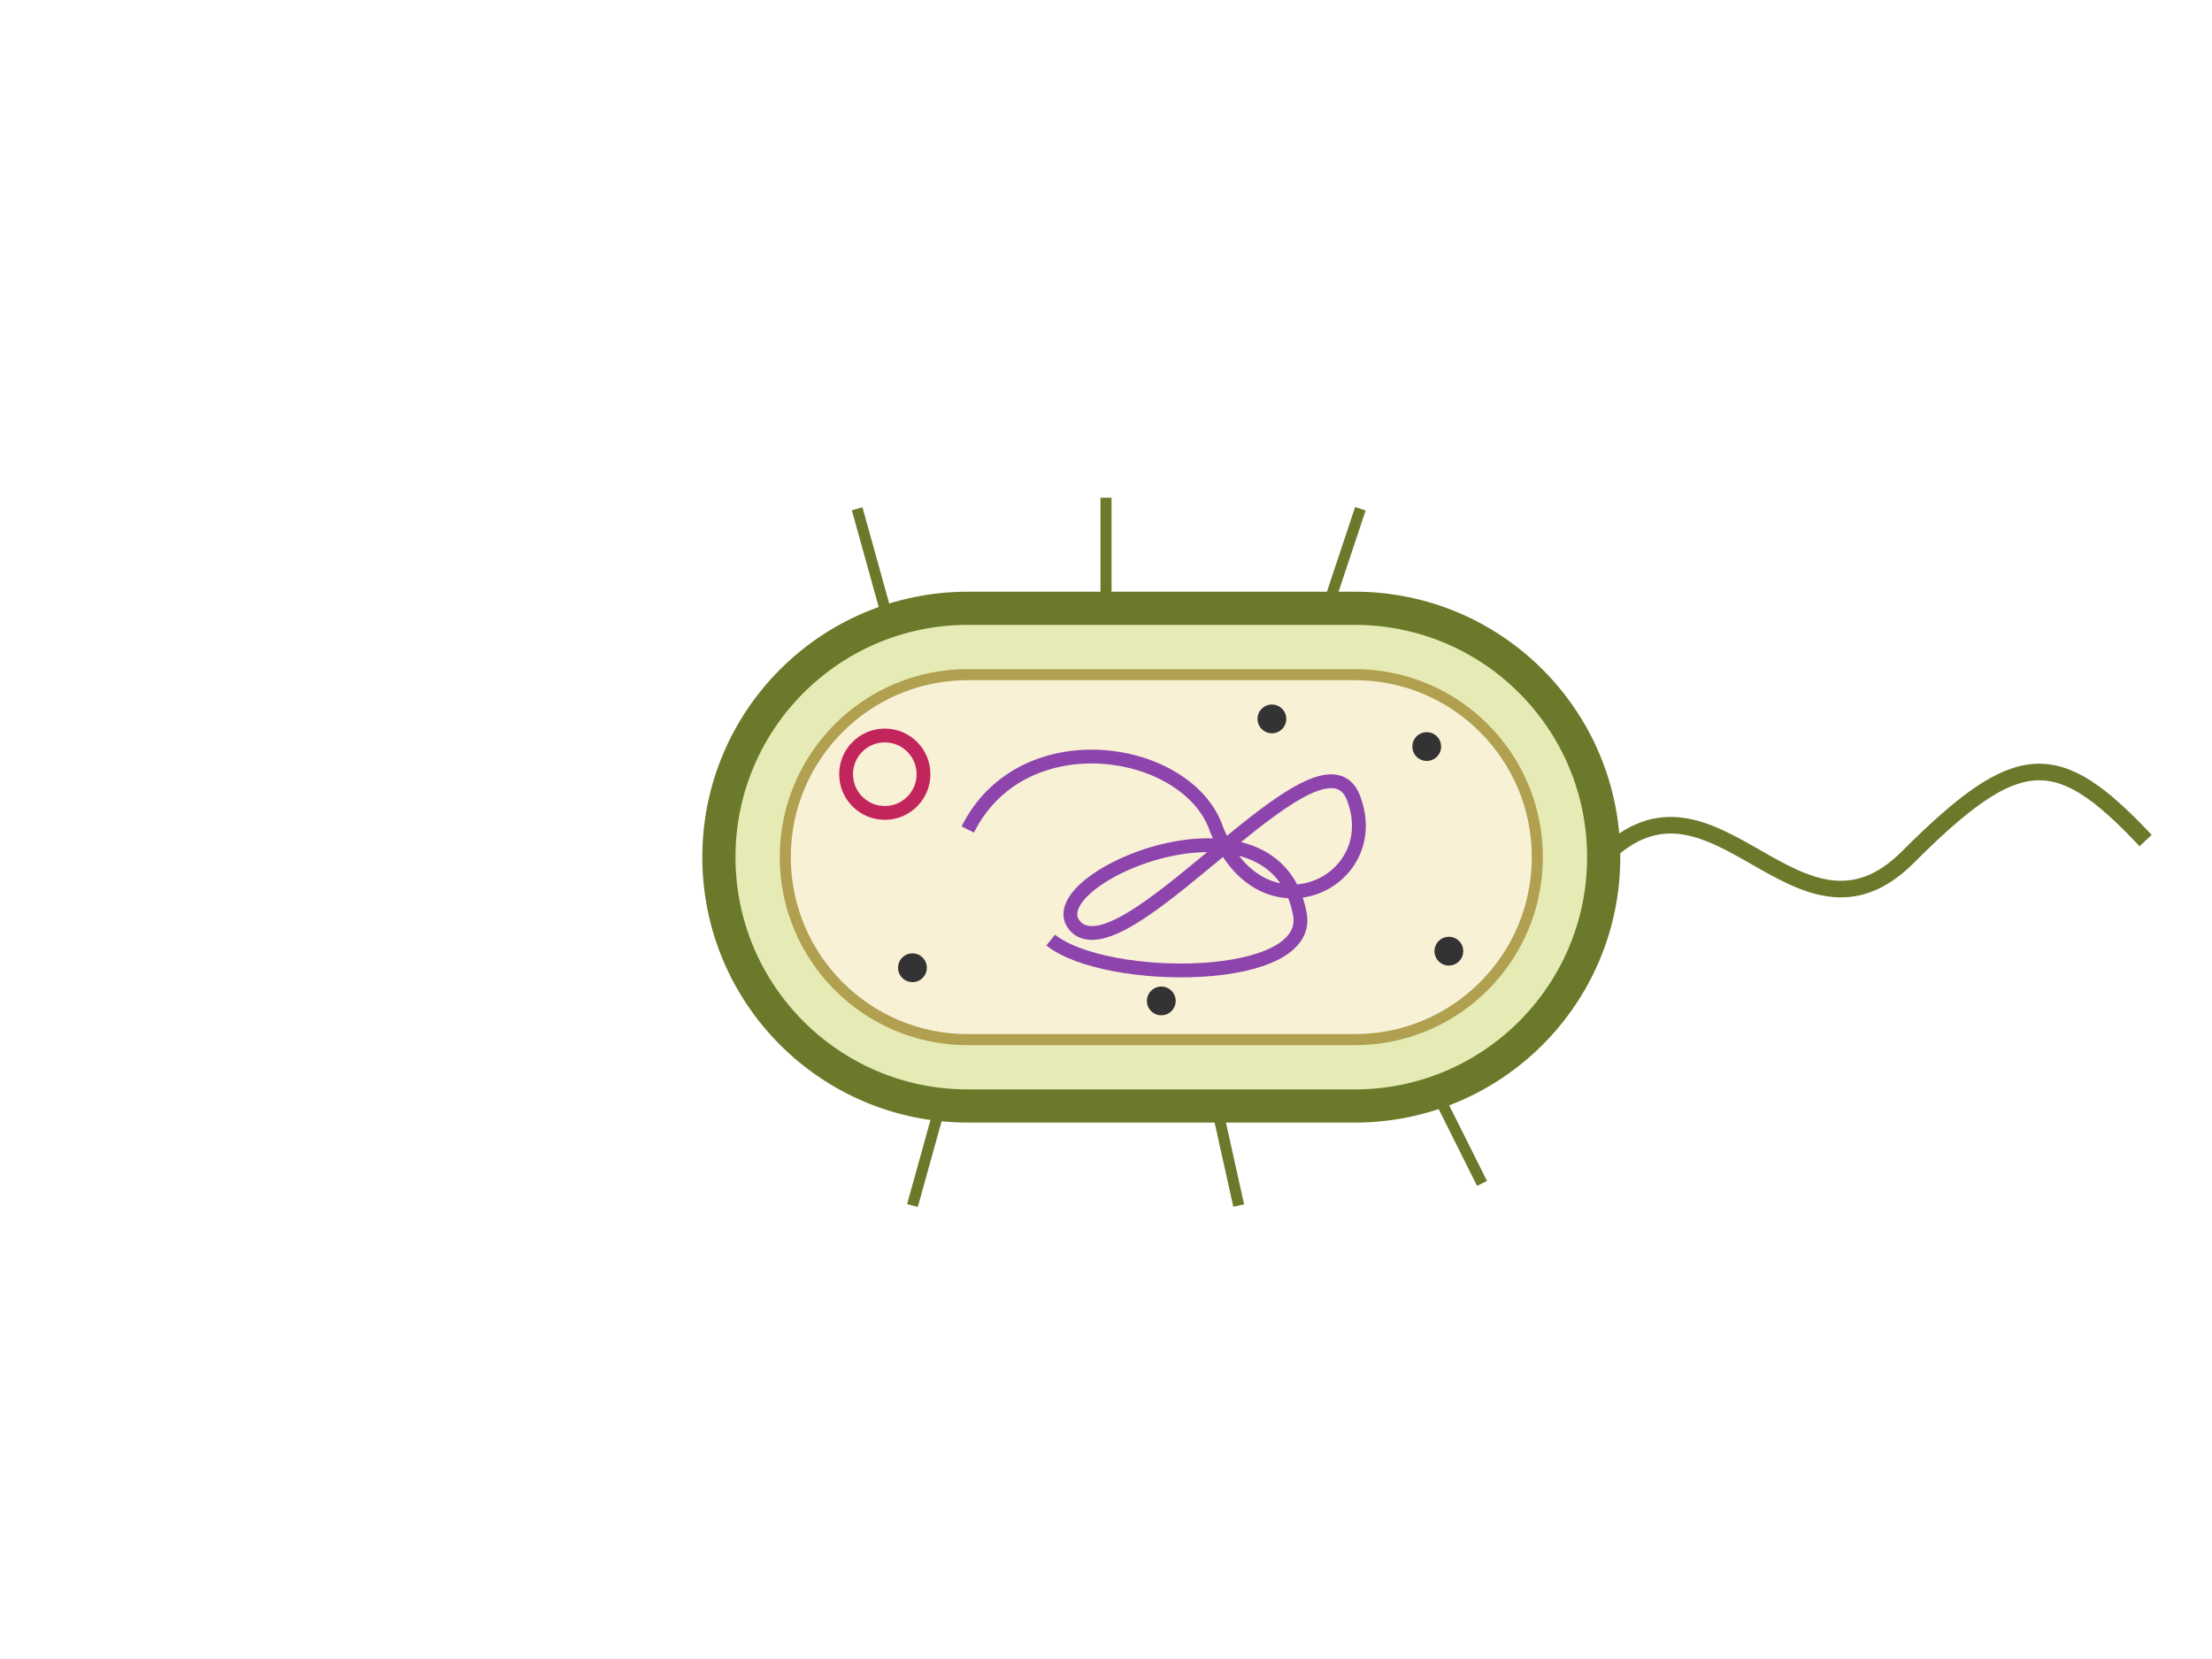
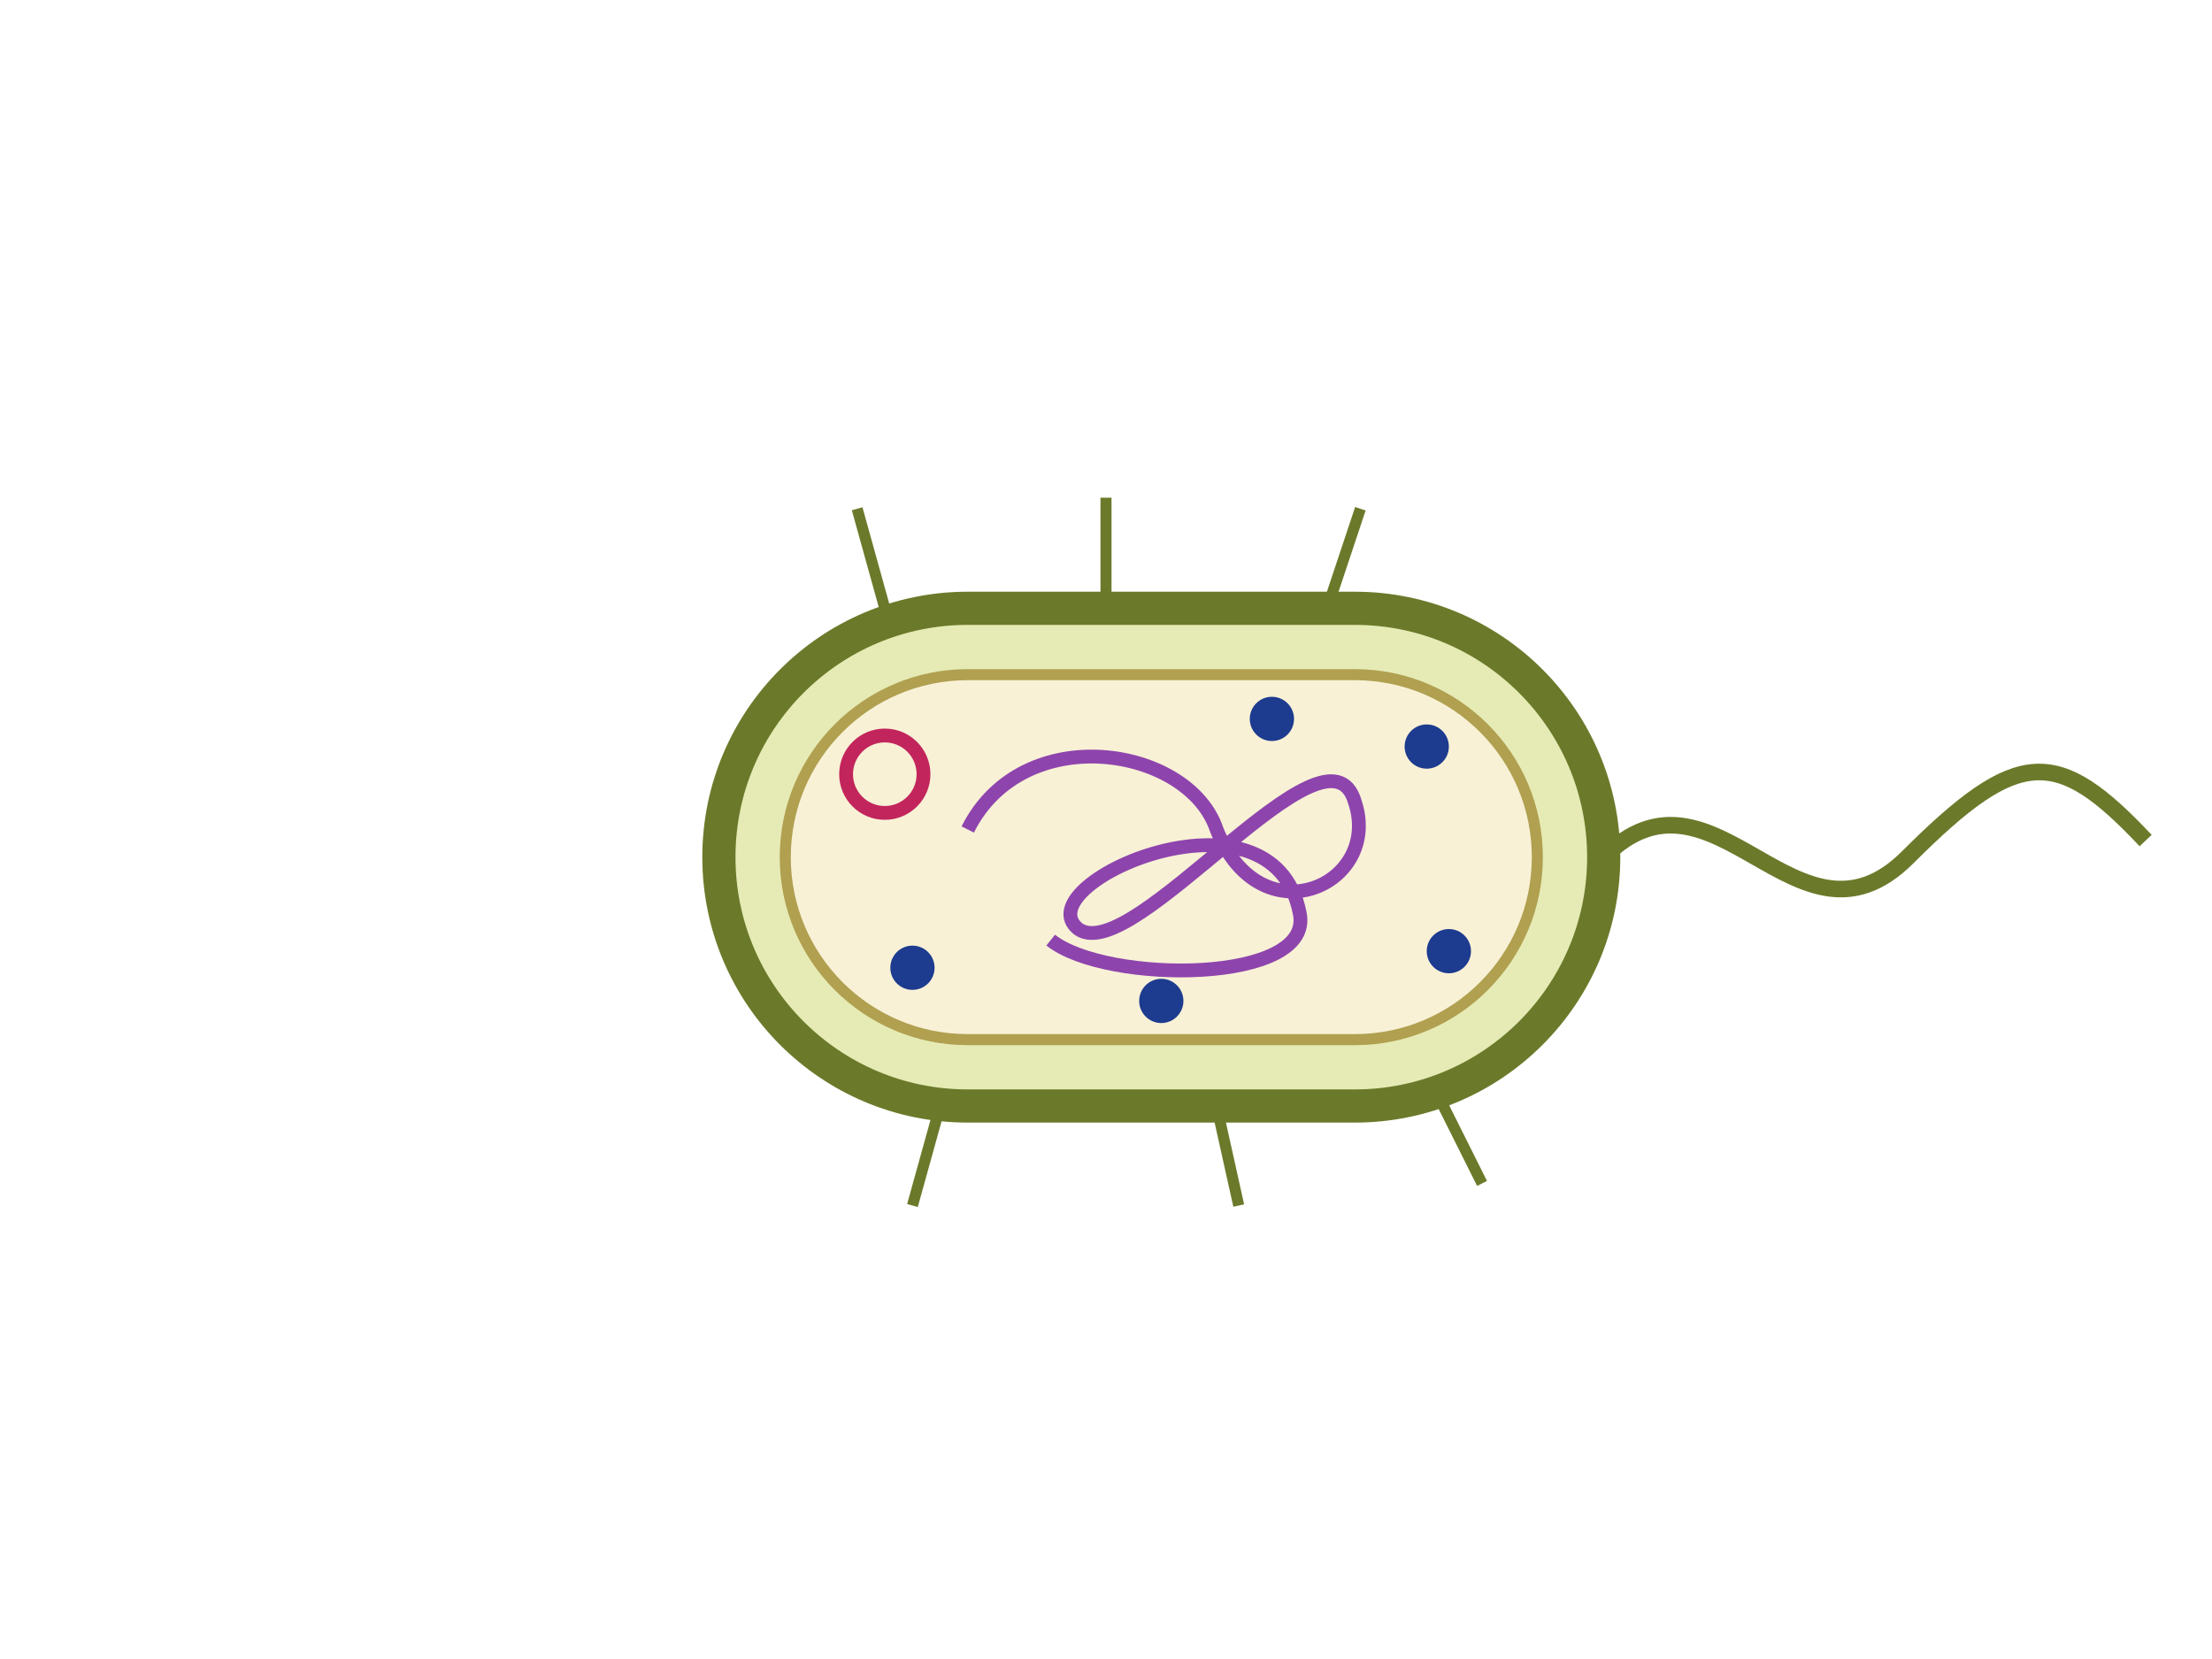
<svg xmlns="http://www.w3.org/2000/svg" viewBox="0 0 400 300" font-family="system-ui, sans-serif">
  <line x1="160" y1="110" x2="155" y2="92" stroke="#6b7a2a" stroke-width="2" />
  <line x1="200" y1="110" x2="200" y2="90" stroke="#6b7a2a" stroke-width="2" />
  <line x1="240" y1="110" x2="246" y2="92" stroke="#6b7a2a" stroke-width="2" />
  <line x1="170" y1="200" x2="165" y2="218" stroke="#6b7a2a" stroke-width="2" />
  <line x1="220" y1="200" x2="224" y2="218" stroke="#6b7a2a" stroke-width="2" />
  <line x1="260" y1="198" x2="268" y2="214" stroke="#6b7a2a" stroke-width="2" />
  <path d="M290,155 C310,135 325,175 345,155 S372,135 388,152" fill="none" stroke="#6b7a2a" stroke-width="3" />
  <rect x="130" y="110" width="160" height="90" rx="45" fill="#e6ebb5" stroke="#6b7a2a" stroke-width="6" />
  <rect x="142" y="122" width="136" height="66" rx="33" fill="#f8f1d6" stroke="#b0a050" stroke-width="2" />
  <path d="M175,150 C185,130 215,135 220,150 C228,170 250,160 245,145 C240,128 205,175 195,168 C185,160 230,140 235,165 C238,178 200,178 190,170" fill="none" stroke="#8e44ad" stroke-width="2.5" />
  <circle cx="160" cy="140" r="7" fill="none" stroke="#c2255c" stroke-width="2.5" />
-   <circle cx="165" cy="175" r="2.6" fill="#333" />
-   <circle cx="258" cy="135" r="2.6" fill="#333" />
-   <circle cx="262" cy="172" r="2.6" fill="#333" />
-   <circle cx="210" cy="181" r="2.6" fill="#333" />
-   <circle cx="230" cy="130" r="2.6" fill="#333" />
+   <circle cx="165" cy="175" r="4" fill="#1d3b8f" />
+   <circle cx="258" cy="135" r="4" fill="#1d3b8f" />
+   <circle cx="262" cy="172" r="4" fill="#1d3b8f" />
+   <circle cx="210" cy="181" r="4" fill="#1d3b8f" />
+   <circle cx="230" cy="130" r="4" fill="#1d3b8f" />
  <g class="anchors">
    <circle data-part="pili" cx="200" cy="90" r="0" data-lx="200" data-ly="35" />
    <circle data-part="cellwall" cx="131" cy="155" r="0" data-lx="40" data-ly="155" />
    <circle data-part="membrane" cx="250" cy="122" r="0" data-lx="310" data-ly="40" />
    <circle data-part="cytoplasm" cx="255" cy="168" r="0" data-lx="300" data-ly="270" />
    <circle data-part="dna" cx="220" cy="150" r="0" data-lx="210" data-ly="280" />
    <circle data-part="plasmid" cx="160" cy="140" r="0" data-lx="40" data-ly="90" />
-     <circle data-part="ribosome" cx="165" cy="175" r="0" data-lx="40" data-ly="225" />
+     <circle data-part="ribosome" cx="165" cy="175" r="0" data-lx="40" data-ly="225" data-r="9" />
    <circle data-part="flagellum" cx="345" cy="155" r="0" data-lx="365" data-ly="240" />
  </g>
</svg>
